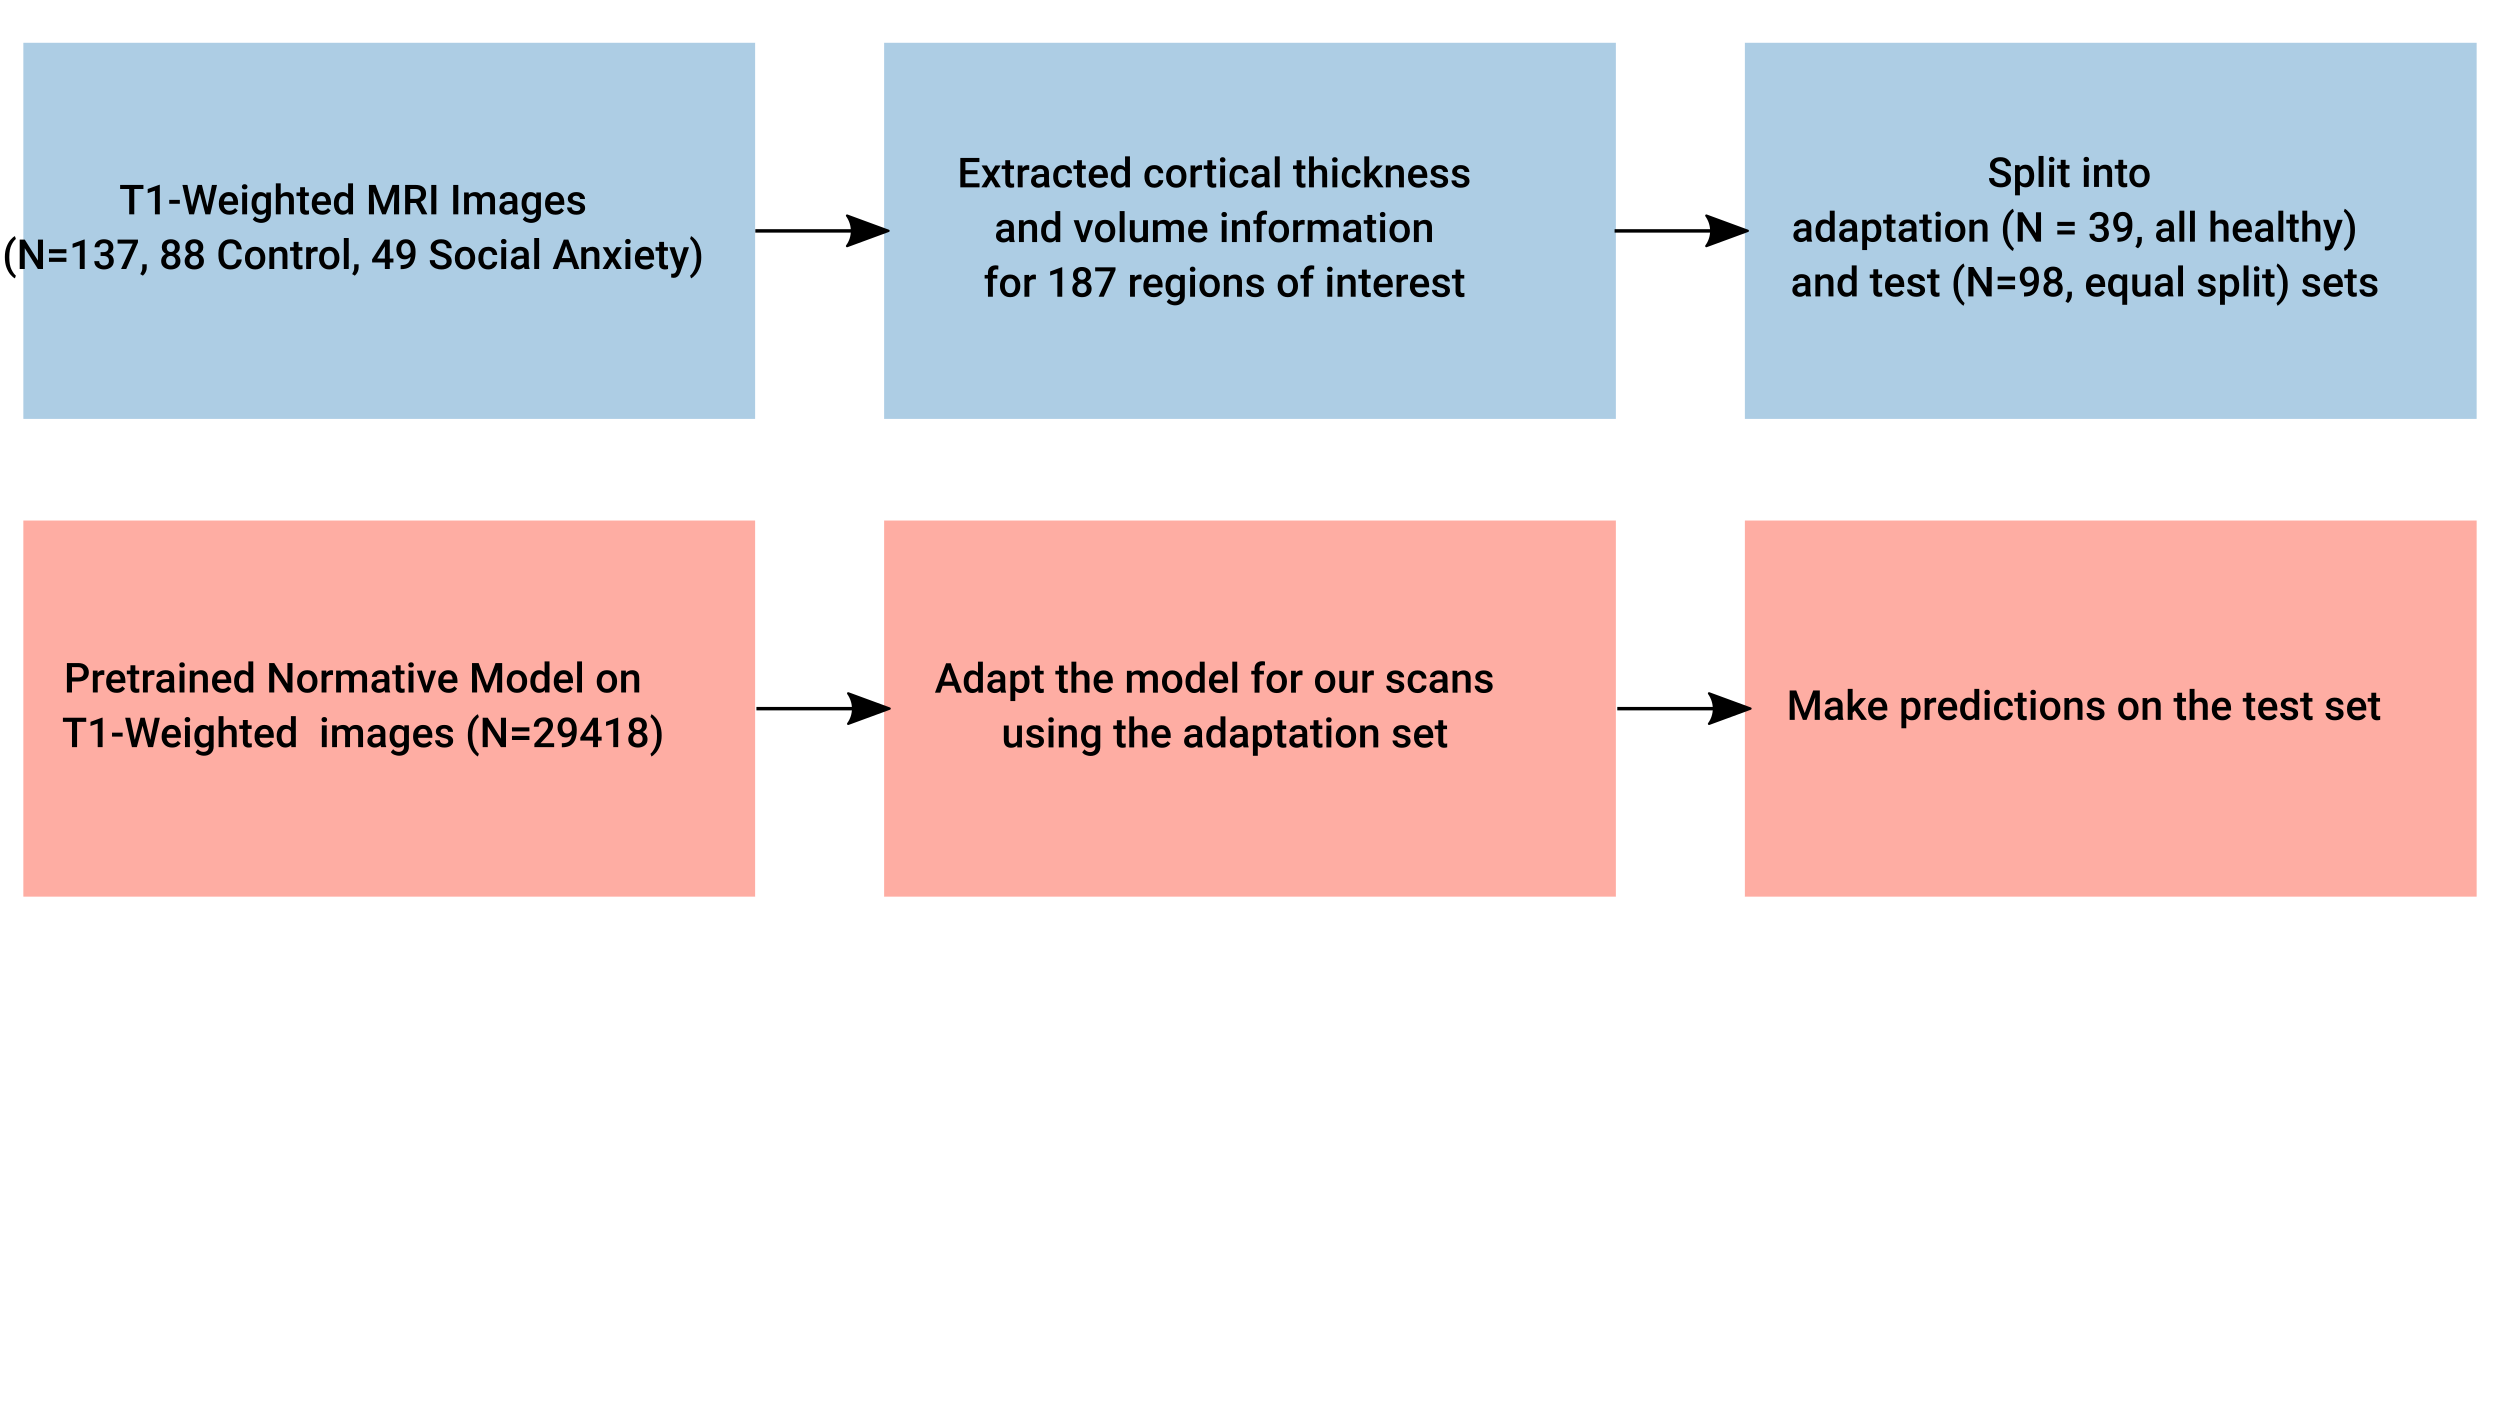
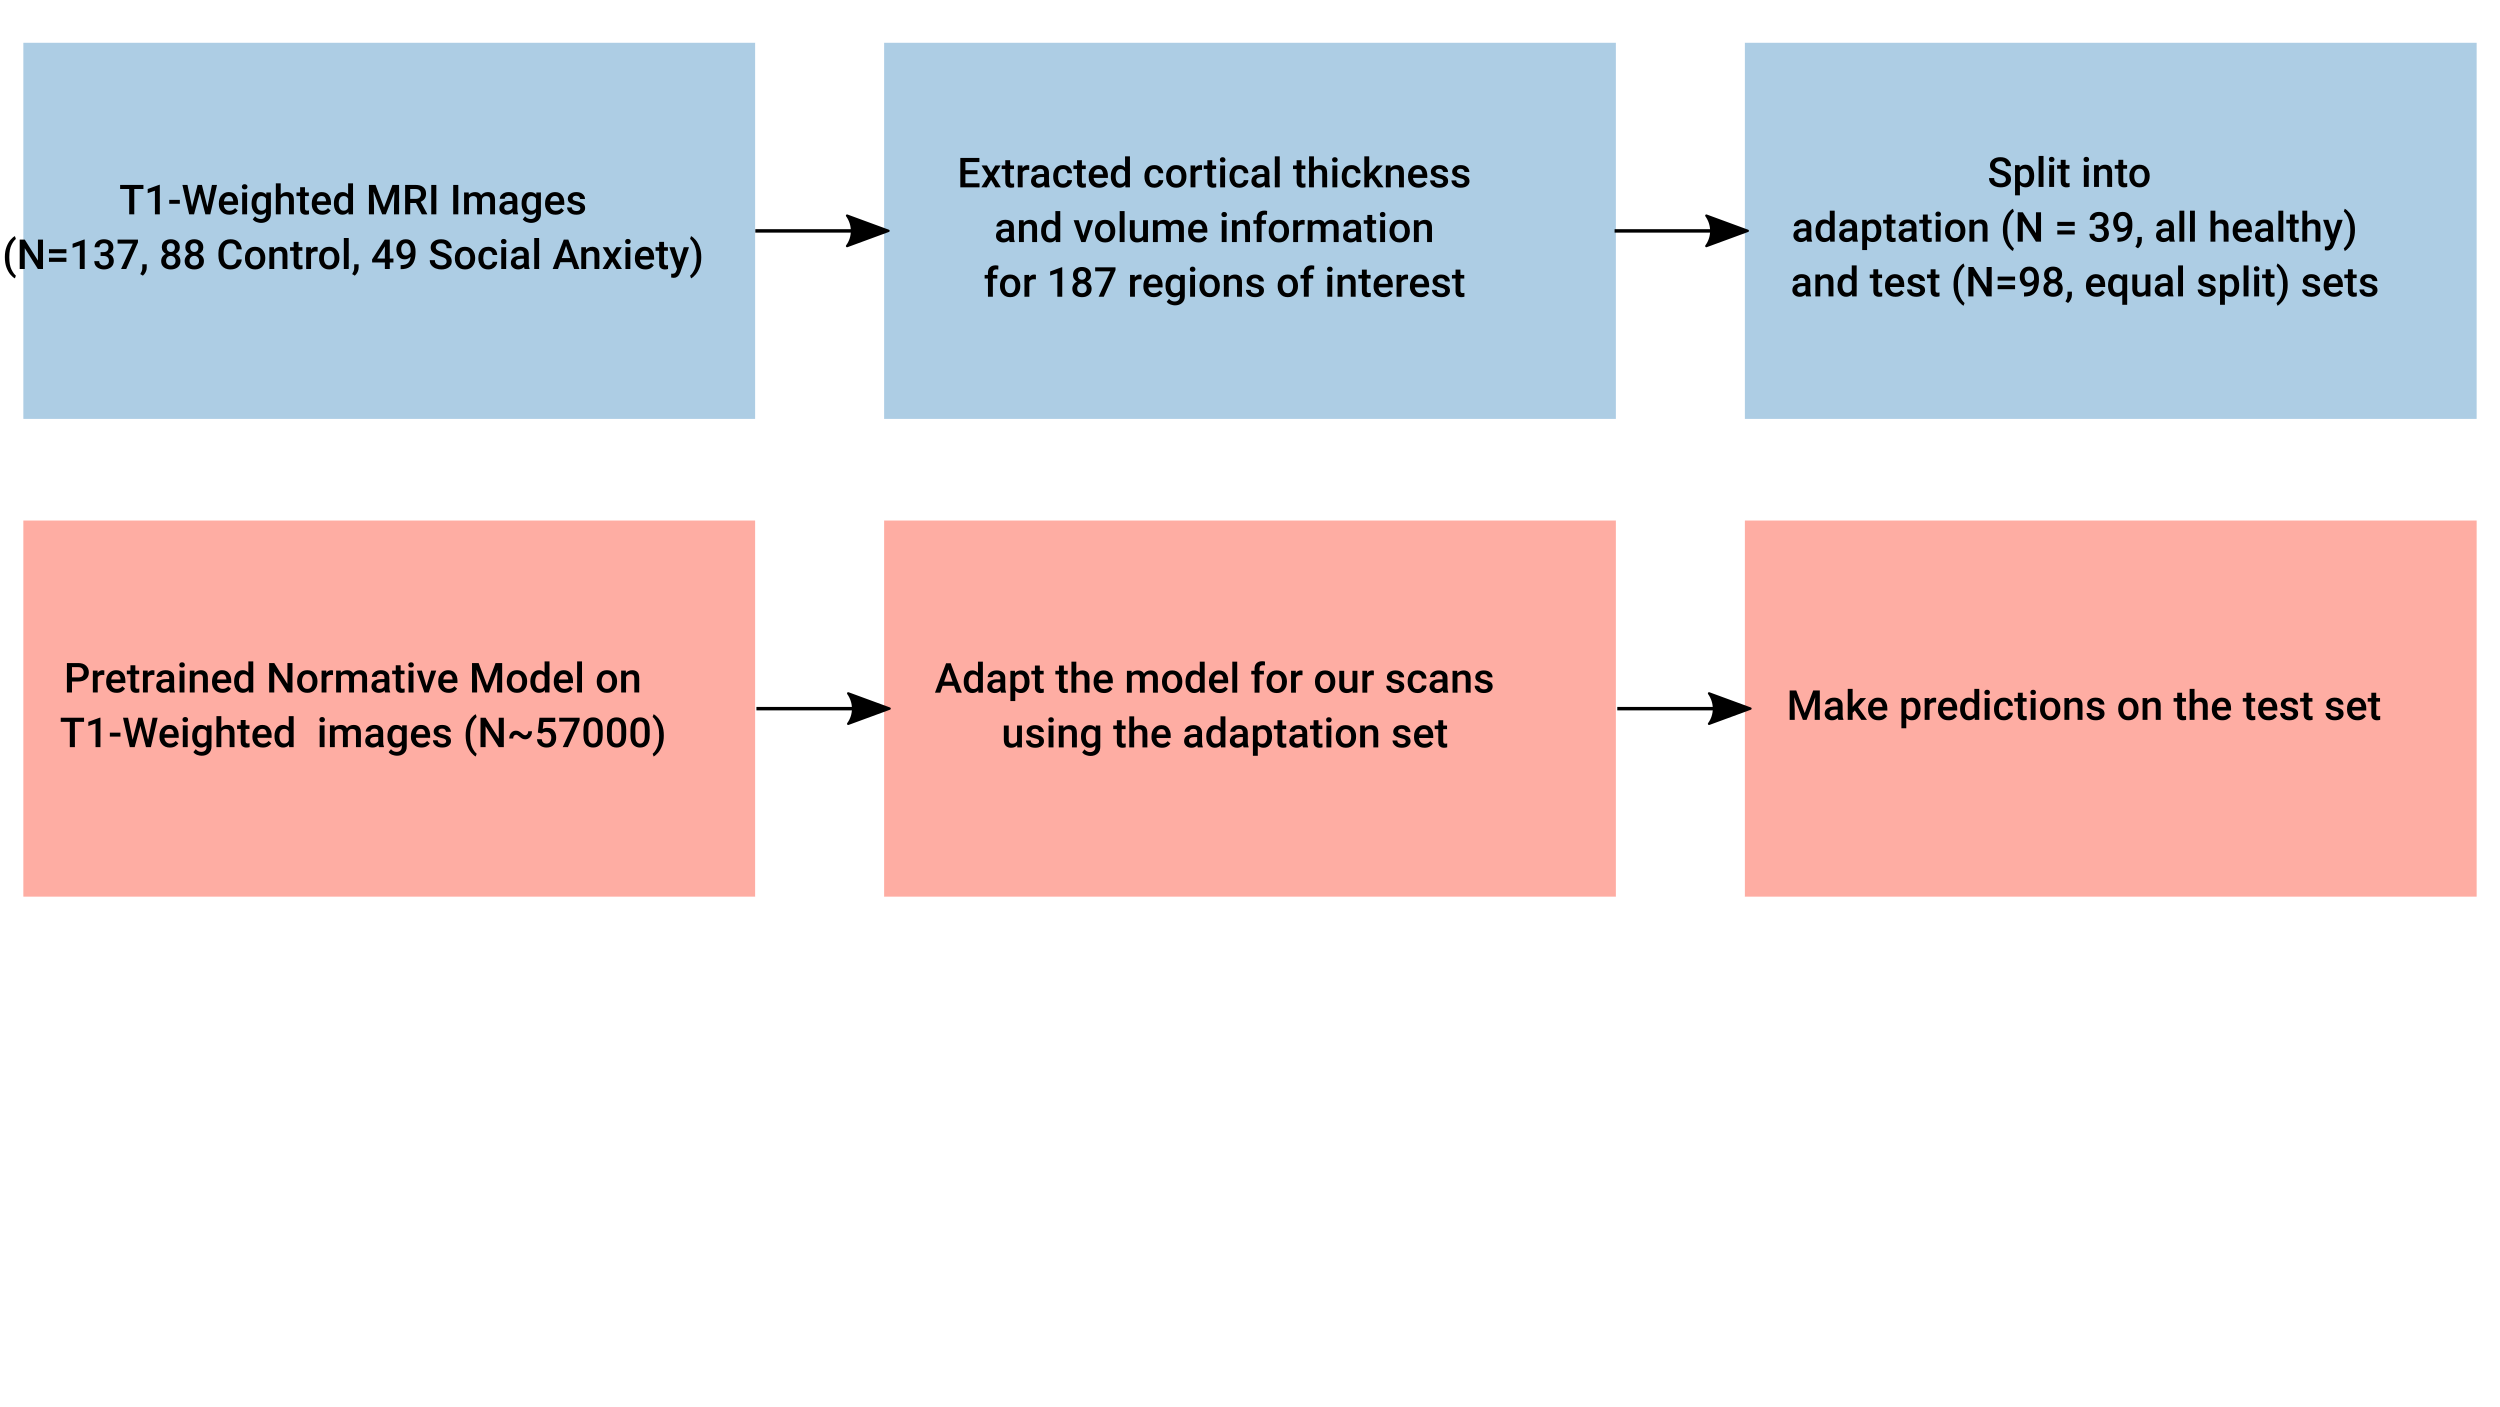
<svg xmlns="http://www.w3.org/2000/svg" width="1920mm" height="1080mm" viewBox="0 0 1920 1080" version="1.1" id="svg5">
  <defs id="defs2">
    <marker style="overflow:visible;" id="marker254630" refX="0.0" refY="0.0" orient="auto">
      <path transform="scale(1.1) rotate(180) translate(1,0)" d="M 8.719,4.034 L -2.207,0.016 L 8.719,-4.002 C 6.973,-1.63 6.983,1.616 8.719,4.034 z " style="stroke:context-stroke;fill-rule:evenodd;fill:context-stroke;stroke-width:0.625;stroke-linejoin:round;" id="path254628" />
    </marker>
    <marker style="overflow:visible;" id="Arrow2Lend" refX="0.0" refY="0.0" orient="auto">
      <path transform="scale(1.1) rotate(180) translate(1,0)" d="M 8.719,4.034 L -2.207,0.016 L 8.719,-4.002 C 6.973,-1.63 6.983,1.616 8.719,4.034 z " style="stroke:context-stroke;fill-rule:evenodd;fill:context-stroke;stroke-width:0.625;stroke-linejoin:round;" id="path158003" />
    </marker>
    <marker style="overflow:visible;" id="Arrow1Lend" refX="0.0" refY="0.0" orient="auto">
      <path transform="scale(0.8) rotate(180) translate(12.5,0)" style="fill-rule:evenodd;fill:context-stroke;stroke:context-stroke;stroke-width:1.0pt;" d="M 0.0,0.0 L 5.0,-5.0 L -12.5,0.0 L 5.0,5.0 L 0.0,0.0 z " id="path157985" />
    </marker>
    <marker style="overflow:visible" id="Arrow2Lend-3" refX="0" refY="0" orient="auto">
      <path transform="matrix(-1.1,0,0,-1.1,-1.1,0)" d="M 8.719,4.034 -2.207,0.016 8.719,-4.002 c -1.745,2.372 -1.735,5.617 -6e-7,8.035 z" style="fill:context-stroke;fill-rule:evenodd;stroke:context-stroke;stroke-width:0.625;stroke-linejoin:round" id="path158003-6" />
    </marker>
    <marker style="overflow:visible" id="Arrow2Lend-6" refX="0" refY="0" orient="auto">
      <path transform="matrix(-1.1,0,0,-1.1,-1.1,0)" d="M 8.719,4.034 -2.207,0.016 8.719,-4.002 c -1.745,2.372 -1.735,5.617 -6e-7,8.035 z" style="fill:context-stroke;fill-rule:evenodd;stroke:context-stroke;stroke-width:0.625;stroke-linejoin:round" id="path158003-2" />
    </marker>
    <marker style="overflow:visible" id="Arrow2Lend-3-6" refX="0" refY="0" orient="auto">
      <path transform="matrix(-1.1,0,0,-1.1,-1.1,0)" d="M 8.719,4.034 -2.207,0.016 8.719,-4.002 c -1.745,2.372 -1.735,5.617 -6e-7,8.035 z" style="fill:context-stroke;fill-rule:evenodd;stroke:context-stroke;stroke-width:0.625;stroke-linejoin:round" id="path158003-6-1" />
    </marker>
    <marker style="overflow:visible" id="Arrow2Lend-3-6-9" refX="0" refY="0" orient="auto">
      <path transform="matrix(-1.1,0,0,-1.1,-1.1,0)" d="M 8.719,4.034 -2.207,0.016 8.719,-4.002 c -1.745,2.372 -1.735,5.617 -6e-7,8.035 z" style="fill:context-stroke;fill-rule:evenodd;stroke:context-stroke;stroke-width:0.625;stroke-linejoin:round" id="path158003-6-1-3" />
    </marker>
    <marker style="overflow:visible" id="Arrow2Lend-6-1" refX="0" refY="0" orient="auto">
      <path transform="matrix(-1.1,0,0,-1.1,-1.1,0)" d="M 8.719,4.034 -2.207,0.016 8.719,-4.002 c -1.745,2.372 -1.735,5.617 -6e-7,8.035 z" style="fill:context-stroke;fill-rule:evenodd;stroke:context-stroke;stroke-width:0.625;stroke-linejoin:round" id="path158003-2-9" />
    </marker>
    <marker style="overflow:visible" id="marker254630-1" refX="0" refY="0" orient="auto">
      <path transform="matrix(-1.1,0,0,-1.1,-1.1,0)" d="M 8.719,4.034 -2.207,0.016 8.719,-4.002 c -1.745,2.372 -1.735,5.617 -6e-7,8.035 z" style="fill:context-stroke;fill-rule:evenodd;stroke:context-stroke;stroke-width:0.625;stroke-linejoin:round" id="path254628-0" />
    </marker>
    <marker style="overflow:visible" id="marker254630-1-1" refX="0" refY="0" orient="auto">
      <path transform="matrix(-1.1,0,0,-1.1,-1.1,0)" d="M 8.719,4.034 -2.207,0.016 8.719,-4.002 c -1.745,2.372 -1.735,5.617 -6e-7,8.035 z" style="fill:context-stroke;fill-rule:evenodd;stroke:context-stroke;stroke-width:0.625;stroke-linejoin:round" id="path254628-0-5" />
    </marker>
    <marker style="overflow:visible" id="marker254630-1-1-4" refX="0" refY="0" orient="auto">
      <path transform="matrix(-1.1,0,0,-1.1,-1.1,0)" d="M 8.719,4.034 -2.207,0.016 8.719,-4.002 c -1.745,2.372 -1.735,5.617 -6e-7,8.035 z" style="fill:context-stroke;fill-rule:evenodd;stroke:context-stroke;stroke-width:0.625;stroke-linejoin:round" id="path254628-0-5-9" />
    </marker>
    <marker style="overflow:visible" id="marker254630-1-1-4-9" refX="0" refY="0" orient="auto">
      <path transform="matrix(-1.1,0,0,-1.1,-1.1,0)" d="M 8.719,4.034 -2.207,0.016 8.719,-4.002 c -1.745,2.372 -1.735,5.617 -6e-7,8.035 z" style="fill:context-stroke;fill-rule:evenodd;stroke:context-stroke;stroke-width:0.625;stroke-linejoin:round" id="path254628-0-5-9-1" />
    </marker>
    <marker style="overflow:visible" id="marker254630-1-1-4-9-7" refX="0" refY="0" orient="auto">
      <path transform="matrix(-1.1,0,0,-1.1,-1.1,0)" d="M 8.719,4.034 -2.207,0.016 8.719,-4.002 c -1.745,2.372 -1.735,5.617 -6e-7,8.035 z" style="fill:context-stroke;fill-rule:evenodd;stroke:context-stroke;stroke-width:0.625;stroke-linejoin:round" id="path254628-0-5-9-1-1" />
    </marker>
  </defs>
  <g id="layer1">
    <rect style="fill:#7eb0d5;fill-opacity:0.698;stroke-width:0.619;opacity:0.9" id="rect894" width="562.006" height="288.873" x="17.93" y="32.85" />
    <rect style="fill:#7eb0d5;fill-opacity:0.698;stroke-width:0.619;opacity:0.9" id="rect894-0" width="562.006" height="288.873" x="678.997" y="32.85" />
    <rect style="fill:#7eb0d5;fill-opacity:0.698;stroke-width:0.619;opacity:0.9" id="rect894-0-7" width="562.006" height="288.873" x="1340.063" y="32.85" />
    <rect style="fill:#fd7f6f;fill-opacity:0.698;stroke-width:0.619;opacity:0.9" id="rect894-8" width="562.006" height="288.873" x="17.93" y="399.761" />
    <rect style="fill:#fd7f6f;fill-opacity:0.698;stroke-width:0.619;opacity:0.9" id="rect894-0-6" width="562.006" height="288.873" x="678.997" y="399.761" />
    <rect style="fill:#fd7f6f;fill-opacity:0.698;stroke-width:0.619;opacity:0.9" id="rect894-0-7-8" width="562.006" height="288.873" x="1340.063" y="399.761" />
    <text xml:space="preserve" style="font-size:31.75px;line-height:1.25;font-family:'TeX Gyre Pagella';-inkscape-font-specification:'TeX Gyre Pagella';stroke-width:0.265" x="298.933" y="164.592" id="text7588-76">
      <tspan style="font-style:normal;font-variant:normal;font-weight:500;font-stretch:normal;font-size:31.75px;font-family:Roboto;-inkscape-font-specification:'Roboto Medium';text-align:center;text-anchor:middle;stroke-width:0.265" x="298.933" y="164.592" id="tspan32504-5">T1-Weighted MRI Images</tspan>
      <tspan style="font-style:normal;font-variant:normal;font-weight:500;font-stretch:normal;font-size:31.75px;font-family:Roboto;-inkscape-font-specification:'Roboto Medium';text-align:center;text-anchor:middle;stroke-width:0.265" x="298.933" y="206.616" id="tspan161401-6">(N=137, 88 Control, 49 Social Anxiety)</tspan>
      <tspan style="font-style:normal;font-variant:normal;font-weight:500;font-stretch:normal;font-size:31.75px;font-family:Roboto;-inkscape-font-specification:'Roboto Medium';text-align:center;text-anchor:middle;stroke-width:0.265" x="298.933" y="248.639" id="tspan28524-9" />
      <tspan style="font-style:normal;font-variant:normal;font-weight:500;font-stretch:normal;font-size:31.75px;font-family:Roboto;-inkscape-font-specification:'Roboto Medium';text-align:center;text-anchor:middle;stroke-width:0.265" x="298.933" y="290.662" id="tspan28252-3" />
      <tspan style="font-style:normal;font-variant:normal;font-weight:500;font-stretch:normal;font-size:31.75px;font-family:Roboto;-inkscape-font-specification:'Roboto Medium';text-align:center;text-anchor:middle;stroke-width:0.265" x="298.933" y="330.35" id="tspan26840-7" />
    </text>
    <text xml:space="preserve" style="font-size:31.75px;line-height:1.25;font-family:'TeX Gyre Pagella';-inkscape-font-specification:'TeX Gyre Pagella';stroke-width:0.265" x="960.543" y="531.952" id="text7588-76-1">
      <tspan style="font-style:normal;font-variant:normal;font-weight:500;font-stretch:normal;font-size:31.75px;font-family:Roboto;-inkscape-font-specification:'Roboto Medium';text-align:center;text-anchor:middle;stroke-width:0.265" x="960.543" y="531.952" id="tspan206935">Adapt the model for our scans</tspan>
      <tspan style="font-style:normal;font-variant:normal;font-weight:500;font-stretch:normal;font-size:31.75px;font-family:Roboto;-inkscape-font-specification:'Roboto Medium';text-align:center;text-anchor:middle;stroke-width:0.265" x="960.543" y="573.976" id="tspan229402">using the adaptation set</tspan>
    </text>
    <text xml:space="preserve" style="font-size:31.75px;line-height:1.25;font-family:'TeX Gyre Pagella';-inkscape-font-specification:'TeX Gyre Pagella';stroke-width:0.265" x="1620.338" y="552.879" id="text7588-76-1-6">
      <tspan style="font-style:normal;font-variant:normal;font-weight:500;font-stretch:normal;font-size:31.75px;font-family:Roboto;-inkscape-font-specification:'Roboto Medium';text-align:center;text-anchor:middle;stroke-width:0.265" x="1620.338" y="552.879" id="tspan229402-4">Make predictions on the test set</tspan>
    </text>
    <text xml:space="preserve" style="font-size:31.75px;line-height:1.25;font-family:'TeX Gyre Pagella';-inkscape-font-specification:'TeX Gyre Pagella';stroke-width:0.265" x="298.724" y="531.79" id="text7588-76-1-8">
      <tspan style="font-style:normal;font-variant:normal;font-weight:500;font-stretch:normal;font-size:31.75px;font-family:Roboto;-inkscape-font-specification:'Roboto Medium';text-align:center;text-anchor:middle;stroke-width:0.265" x="298.724" y="531.79" id="tspan26840-7-6-9">Pretrained Normative Model on</tspan>
-       <tspan style="font-style:normal;font-variant:normal;font-weight:500;font-stretch:normal;font-size:31.75px;font-family:Roboto;-inkscape-font-specification:'Roboto Medium';text-align:center;text-anchor:middle;stroke-width:0.265" x="302.677" y="573.813" id="tspan206935-2">T1-Weighted  images (N=29418) </tspan>
+       <tspan style="font-style:normal;font-variant:normal;font-weight:500;font-stretch:normal;font-size:31.75px;font-family:Roboto;-inkscape-font-specification:'Roboto Medium';text-align:center;text-anchor:middle;stroke-width:0.265" x="302.677" y="573.813" id="tspan206935-2">T1-Weighted  images (N~57000) </tspan>
    </text>
    <text xml:space="preserve" style="font-size:31.75px;line-height:1.25;font-family:'TeX Gyre Pagella';-inkscape-font-specification:'TeX Gyre Pagella';stroke-width:0.265" x="960.357" y="143.867" id="text7588-7-4">
      <tspan style="font-style:normal;font-variant:normal;font-weight:500;font-stretch:normal;font-size:31.75px;font-family:Roboto;-inkscape-font-specification:'Roboto Medium';text-align:center;text-anchor:middle;stroke-width:0.265" x="960.357" y="143.867" id="tspan49965-25">Extracted cortical thickness</tspan>
      <tspan style="font-style:normal;font-variant:normal;font-weight:500;font-stretch:normal;font-size:31.75px;font-family:Roboto;-inkscape-font-specification:'Roboto Medium';text-align:center;text-anchor:middle;stroke-width:0.265" x="960.357" y="185.891" id="tspan4114">and volume information</tspan>
      <tspan style="font-style:normal;font-variant:normal;font-weight:500;font-stretch:normal;font-size:31.75px;font-family:Roboto;-inkscape-font-specification:'Roboto Medium';text-align:center;text-anchor:middle;stroke-width:0.265" x="960.357" y="227.914" id="tspan52529-4">for 187 regions of interest</tspan>
    </text>
    <text xml:space="preserve" style="font-size:31.75px;line-height:1.25;font-family:'TeX Gyre Pagella';-inkscape-font-specification:'TeX Gyre Pagella';stroke-width:0.265" x="1621.043" y="143.581" id="text7588-7-2-7">
      <tspan style="font-style:normal;font-variant:normal;font-weight:500;font-stretch:normal;font-size:31.75px;font-family:Roboto;-inkscape-font-specification:'Roboto Medium';text-align:center;text-anchor:middle;stroke-width:0.265" x="1621.043" y="143.581" id="tspan52529-9-4">Split into </tspan>
      <tspan style="font-style:normal;font-variant:normal;font-weight:500;font-stretch:normal;font-size:31.75px;font-family:Roboto;-inkscape-font-specification:'Roboto Medium';text-align:center;text-anchor:middle;stroke-width:0.265" x="1621.043" y="185.604" id="tspan148433-4">adaptation (N = 39, all healthy)</tspan>
      <tspan style="font-style:normal;font-variant:normal;font-weight:500;font-stretch:normal;font-size:31.75px;font-family:Roboto;-inkscape-font-specification:'Roboto Medium';text-align:center;text-anchor:middle;stroke-width:0.265" x="1621.043" y="227.627" id="tspan131897-3">and test (N=98, equal split) sets</tspan>
    </text>
    <path style="fill:none;stroke:#000000;stroke-width:2.646;stroke-linecap:butt;stroke-linejoin:miter;stroke-miterlimit:4;stroke-dasharray:none;stroke-opacity:1;marker-end:url(#marker254630)" d="m 580.086,177.333 h 98.754" id="path254626" />
    <path style="fill:none;stroke:#000000;stroke-width:2.646;stroke-linecap:butt;stroke-linejoin:miter;stroke-miterlimit:4;stroke-dasharray:none;stroke-opacity:1;marker-end:url(#marker254630-1)" d="m 580.938,544.244 h 98.754" id="path254626-6" />
    <path style="fill:none;stroke:#000000;stroke-width:2.646;stroke-linecap:butt;stroke-linejoin:miter;stroke-miterlimit:4;stroke-dasharray:none;stroke-opacity:1;marker-end:url(#marker254630-1-1-4)" d="m 1240.007,177.333 h 98.754" id="path254626-6-9-0" />
    <path style="fill:none;stroke:#000000;stroke-width:2.646;stroke-linecap:butt;stroke-linejoin:miter;stroke-miterlimit:4;stroke-dasharray:none;stroke-opacity:1;marker-end:url(#marker254630-1-1-4-9)" d="m 1242.075,544.244 h 98.754" id="path254626-6-9-0-7" />
  </g>
</svg>
